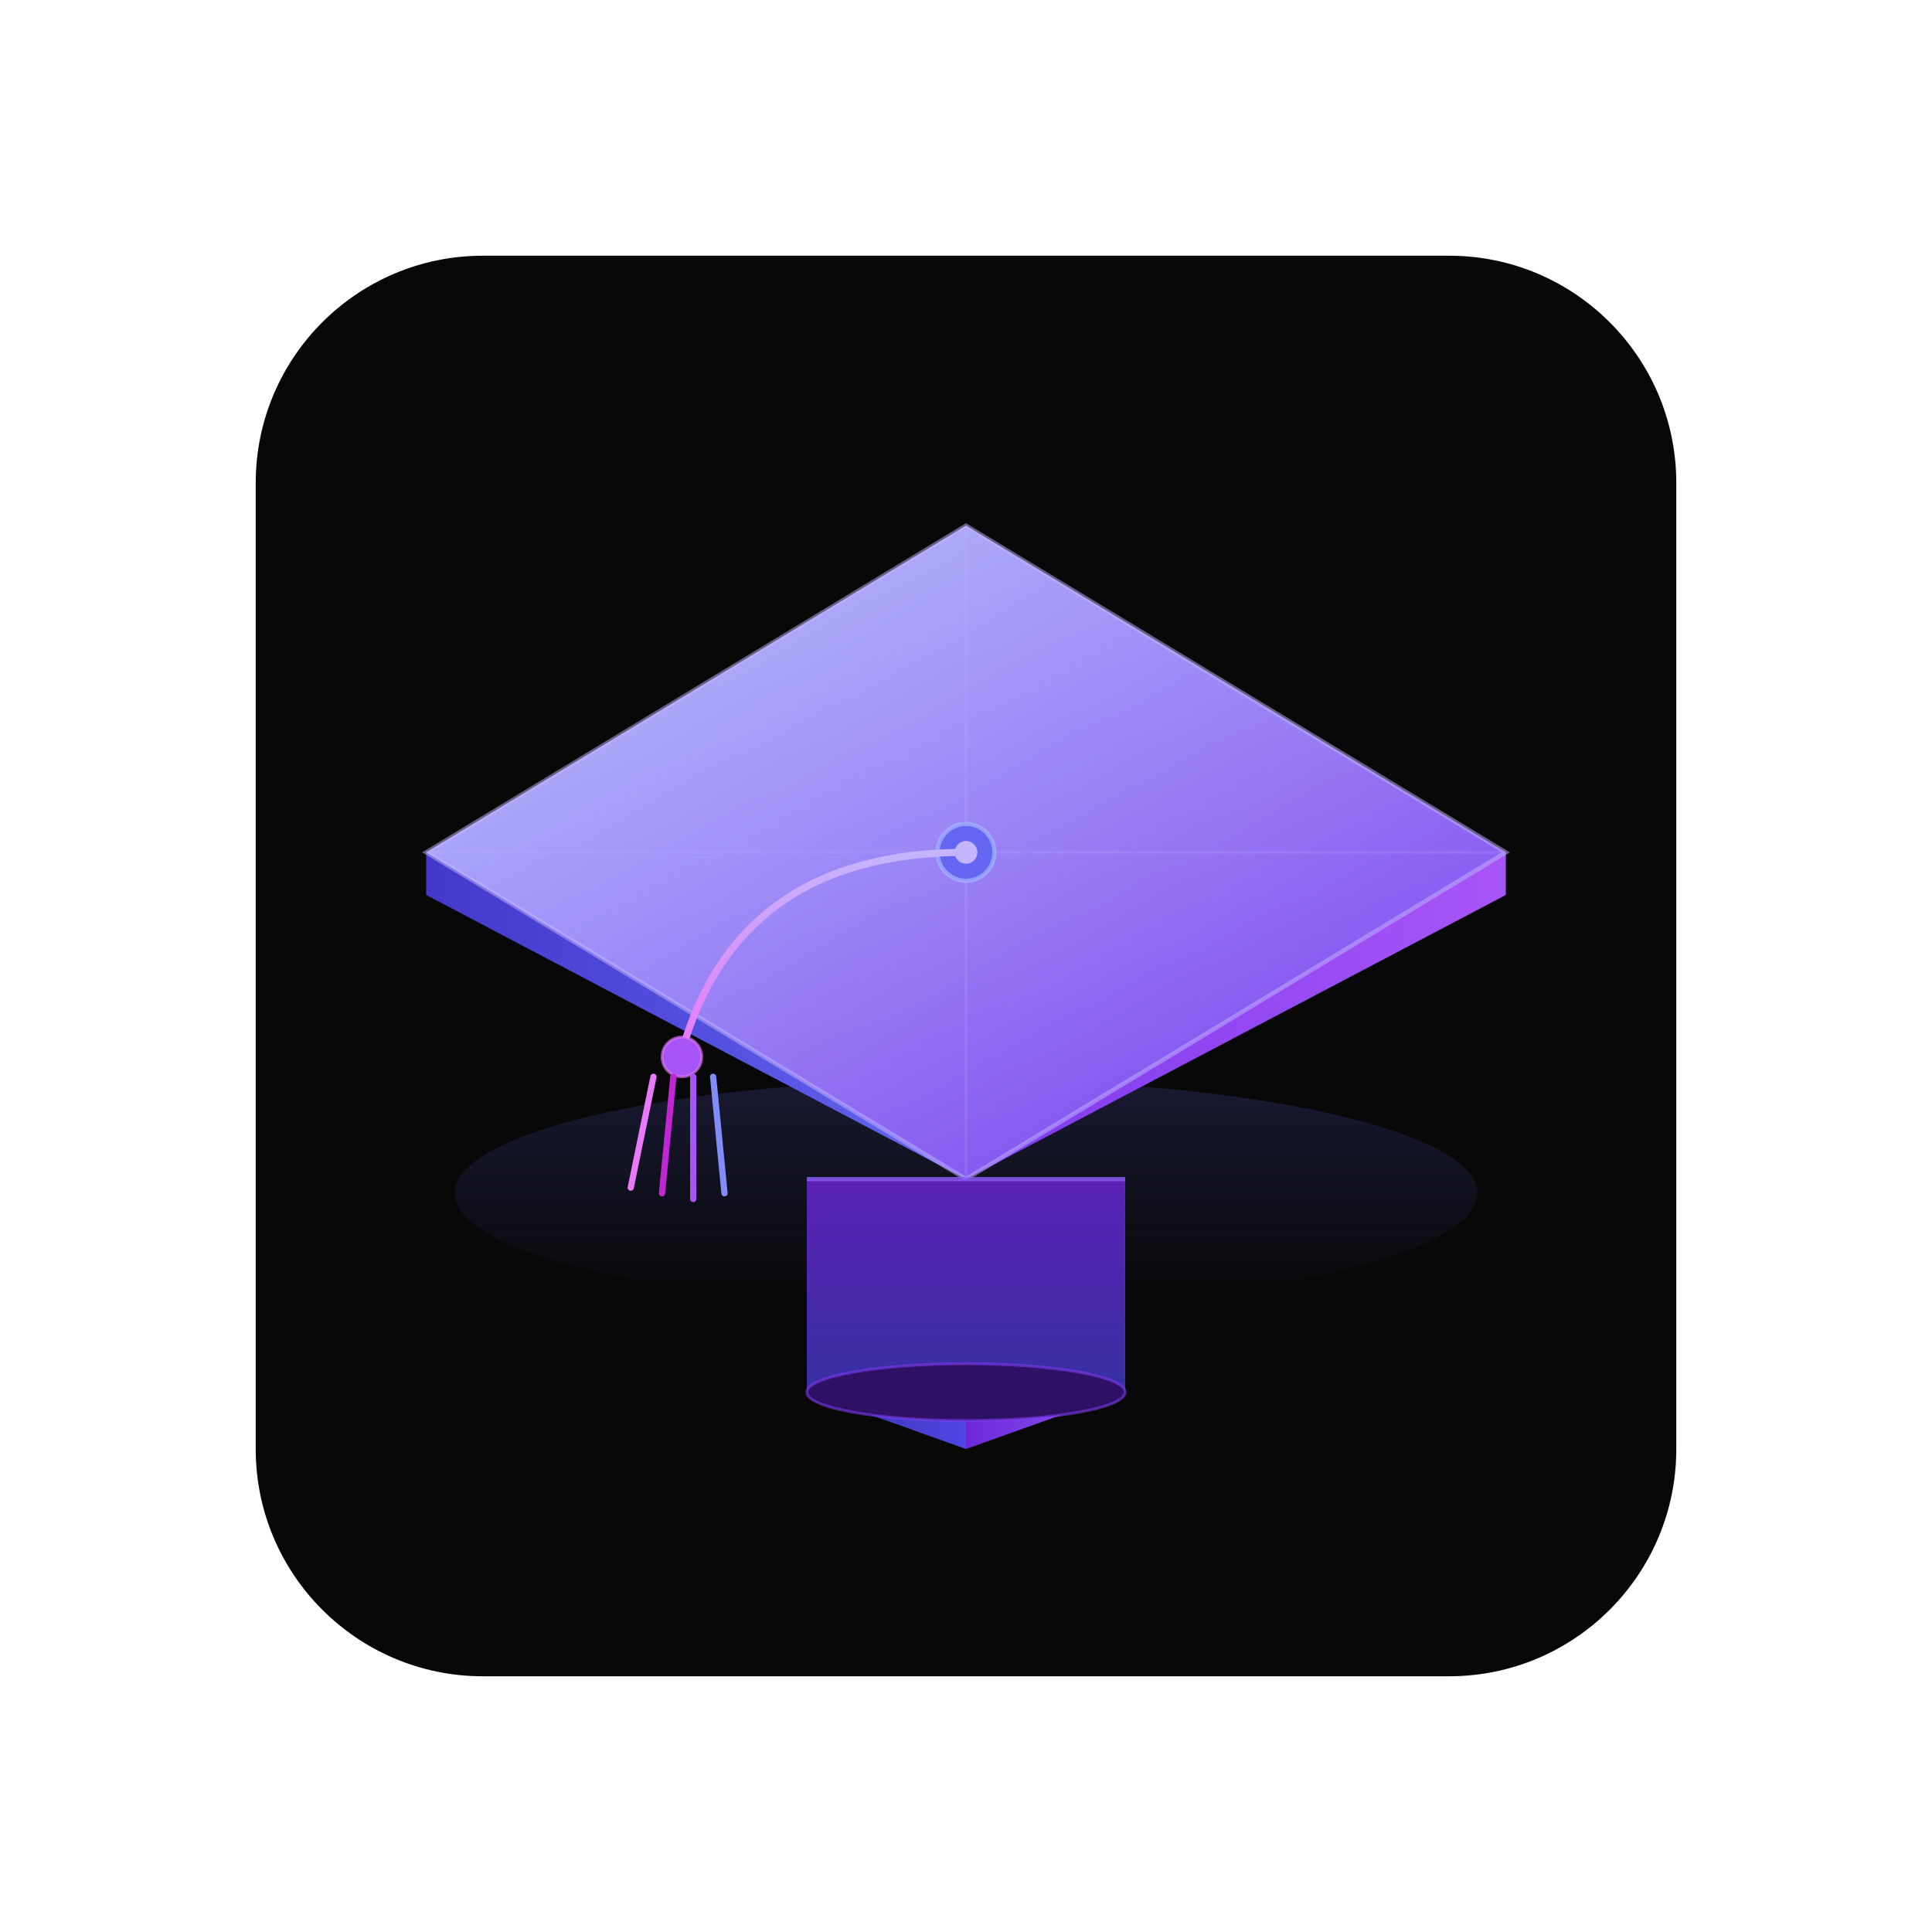
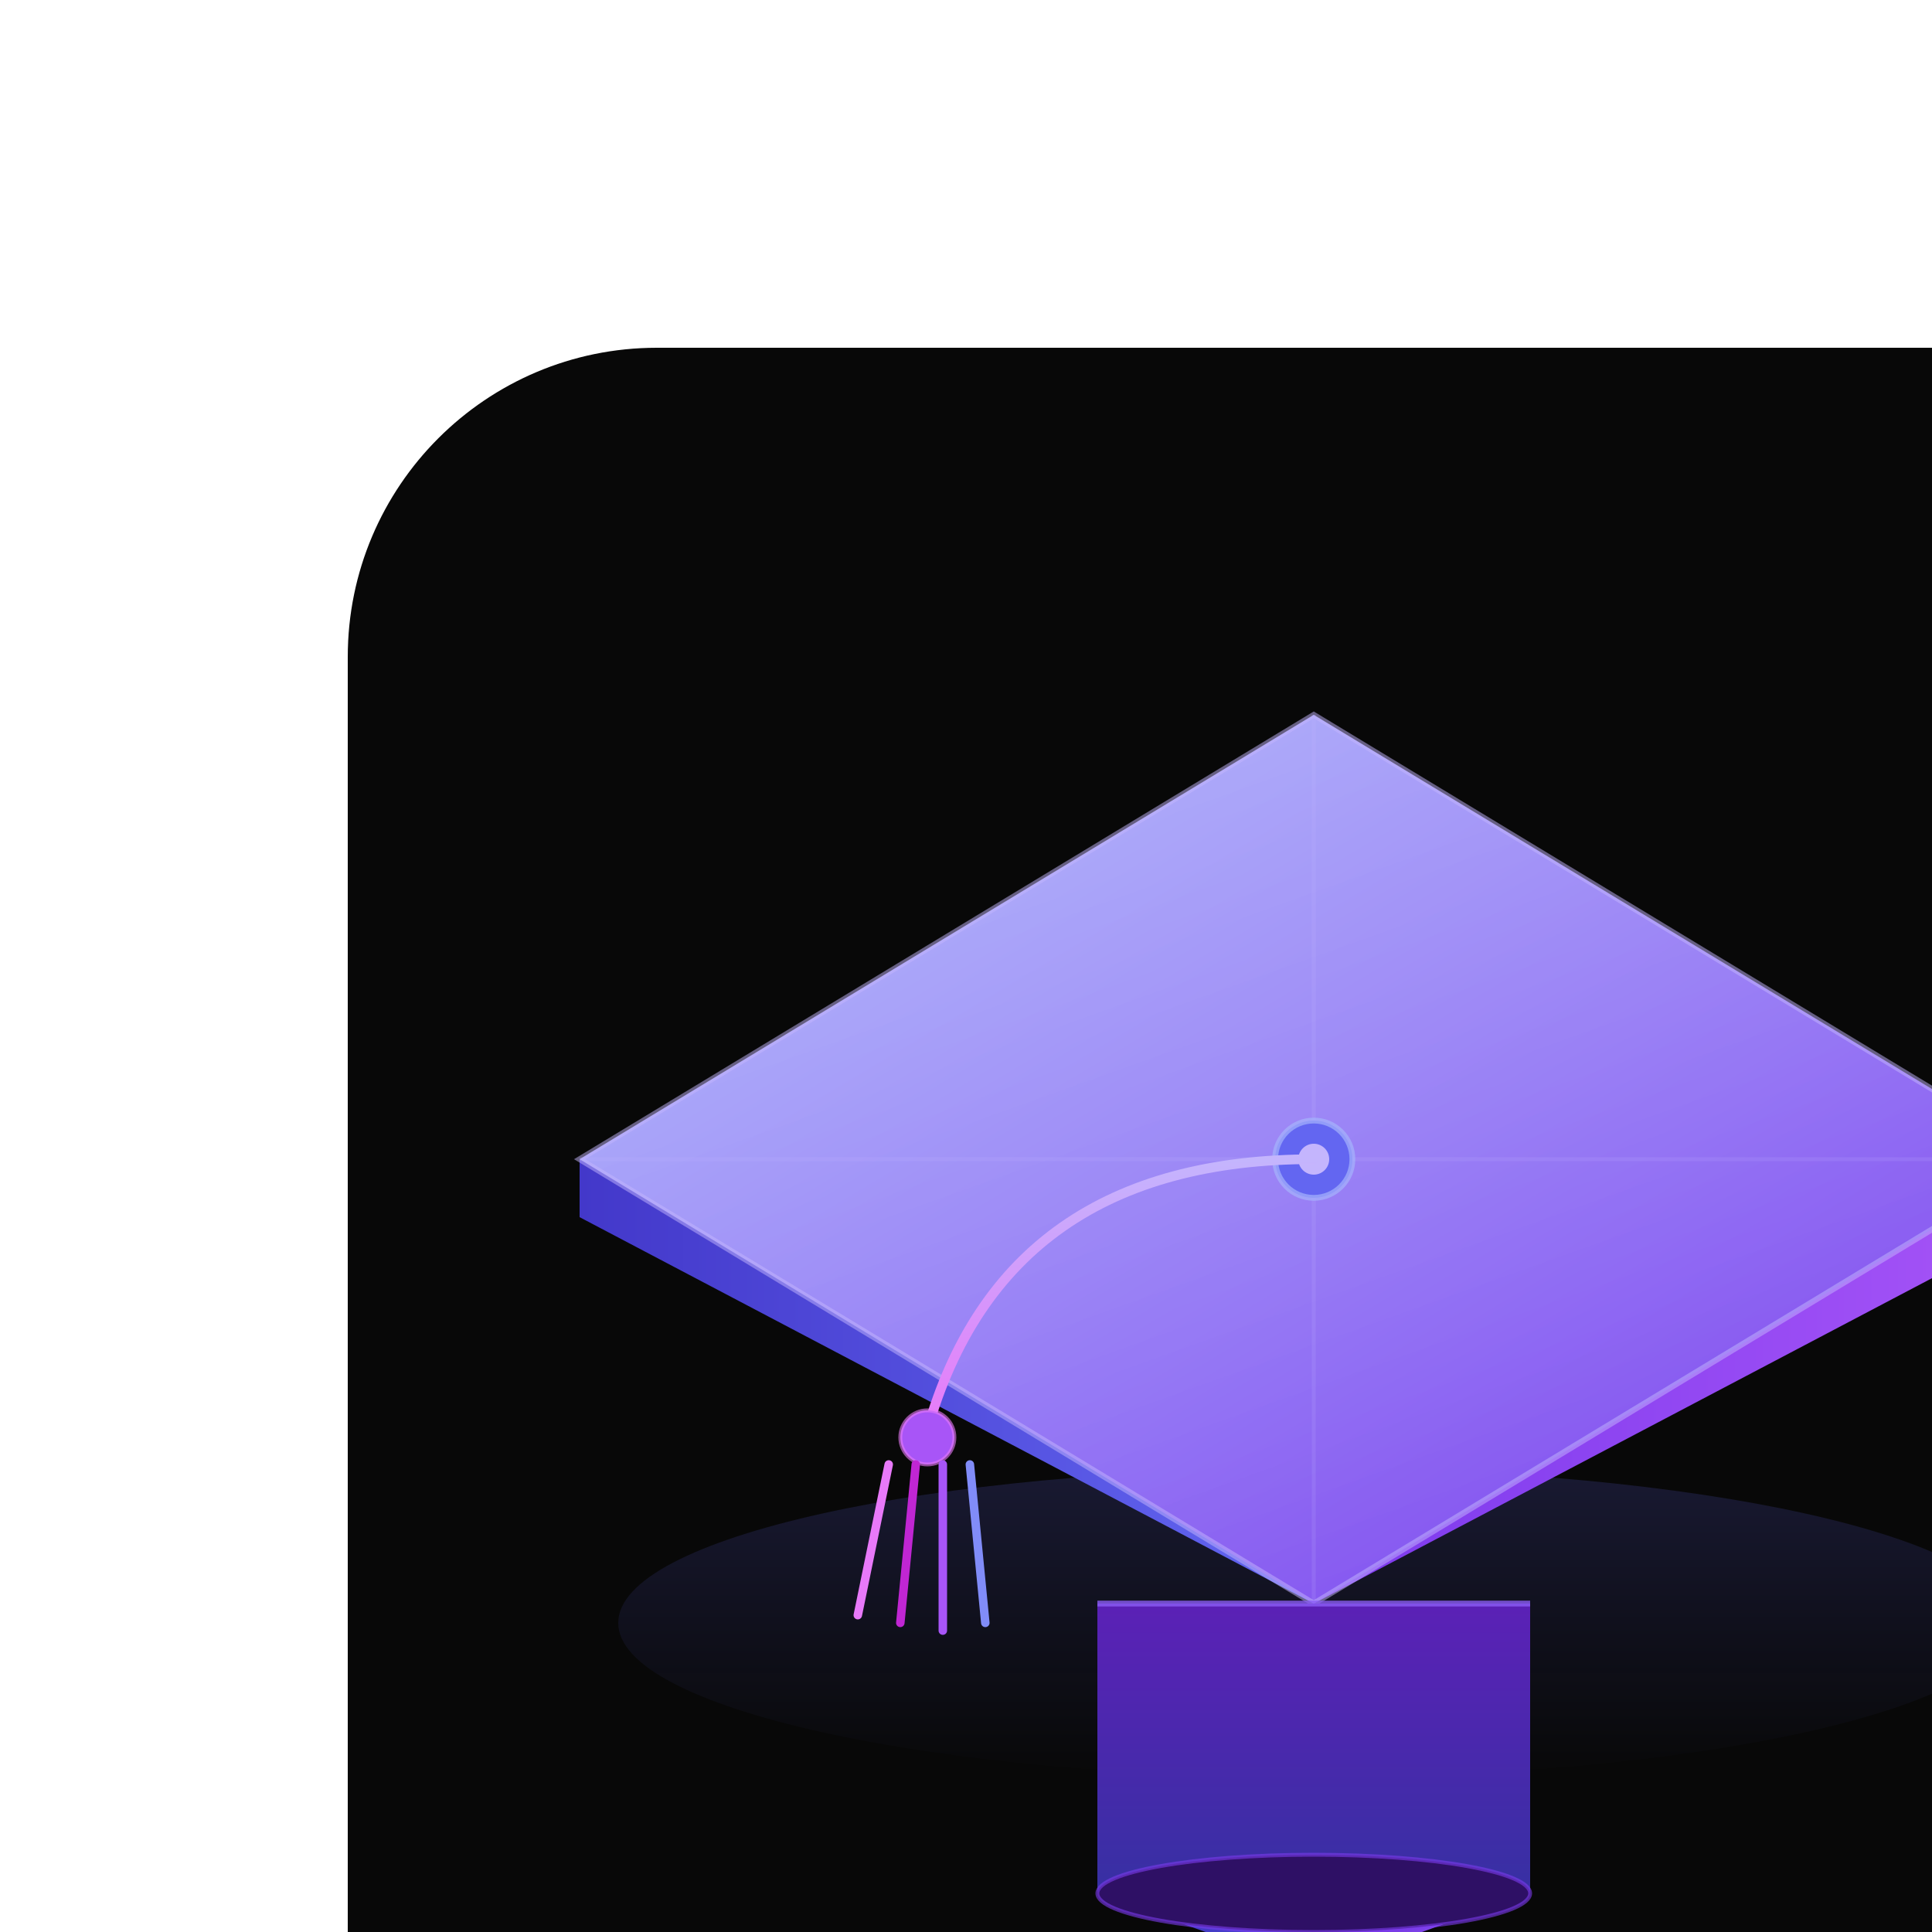
- <svg xmlns="http://www.w3.org/2000/svg" width="100%" viewBox="0 0 680 680" role="img">
+ <svg xmlns="http://www.w3.org/2000/svg" width="100%" viewBox="0 0 500 500" role="img">
  <defs>
    <linearGradient id="topFace" x1="0%" y1="0%" x2="100%" y2="100%">
      <stop offset="0%" stop-color="#a5b4fc" />
      <stop offset="100%" stop-color="#7c3aed" />
    </linearGradient>
    <linearGradient id="leftFace" x1="0%" y1="0%" x2="100%" y2="0%">
      <stop offset="0%" stop-color="#4338ca" />
      <stop offset="100%" stop-color="#6366f1" />
    </linearGradient>
    <linearGradient id="rightFace" x1="0%" y1="0%" x2="100%" y2="0%">
      <stop offset="0%" stop-color="#7c3aed" />
      <stop offset="100%" stop-color="#a855f7" />
    </linearGradient>
    <linearGradient id="bodyLeft" x1="0%" y1="0%" x2="100%" y2="0%">
      <stop offset="0%" stop-color="#3730a3" />
      <stop offset="100%" stop-color="#4f46e5" />
    </linearGradient>
    <linearGradient id="bodyRight" x1="0%" y1="0%" x2="100%" y2="0%">
      <stop offset="0%" stop-color="#6d28d9" />
      <stop offset="100%" stop-color="#8b5cf6" />
    </linearGradient>
    <linearGradient id="bodyFront" x1="0%" y1="0%" x2="0%" y2="100%">
      <stop offset="0%" stop-color="#5b21b6" />
      <stop offset="100%" stop-color="#3730a3" />
    </linearGradient>
    <linearGradient id="shine" x1="0%" y1="0%" x2="60%" y2="100%">
      <stop offset="0%" stop-color="#fff" stop-opacity="0.22" />
      <stop offset="100%" stop-color="#fff" stop-opacity="0" />
    </linearGradient>
    <linearGradient id="tasselStr" x1="0%" y1="0%" x2="0%" y2="100%">
      <stop offset="0%" stop-color="#c4b5fd" />
      <stop offset="100%" stop-color="#e879f9" />
    </linearGradient>
    <linearGradient id="glow" x1="0%" y1="0%" x2="0%" y2="100%">
      <stop offset="0%" stop-color="#6366f1" stop-opacity="0.18" />
      <stop offset="100%" stop-color="#6366f1" stop-opacity="0" />
    </linearGradient>
  </defs>
  <rect x="90" y="90" width="500" height="500" rx="80" fill="#080808" />
  <ellipse cx="340" cy="420" rx="180" ry="40" fill="url(#glow)" />
  <polygon points="150,300  340,400  340,415  150,315" fill="url(#leftFace)" />
  <polygon points="530,300  340,400  340,415  530,315" fill="url(#rightFace)" />
  <polygon points="340,185  530,300  340,415  150,300" fill="url(#topFace)" />
  <polygon points="340,185  530,300  340,415  150,300" fill="url(#shine)" />
  <polygon points="340,185  530,300  340,415  150,300" fill="none" stroke="#c4b5fd" stroke-width="1.5" opacity="0.5" />
  <line x1="340" y1="185" x2="340" y2="415" stroke="#c4b5fd" stroke-width="1" opacity="0.15" />
  <line x1="150" y1="300" x2="530" y2="300" stroke="#c4b5fd" stroke-width="1" opacity="0.15" />
  <polygon points="284,415  284,490  340,510  340,435" fill="url(#bodyLeft)" />
  <polygon points="396,415  396,490  340,510  340,435" fill="url(#bodyRight)" />
  <polygon points="284,415  396,415  396,490  284,490" fill="url(#bodyFront)" />
  <line x1="284" y1="415" x2="396" y2="415" stroke="#8b5cf6" stroke-width="1.5" opacity="0.8" />
  <ellipse cx="340" cy="490" rx="56" ry="10" fill="#2e1065" />
  <ellipse cx="340" cy="490" rx="56" ry="10" fill="none" stroke="#7c3aed" stroke-width="1" opacity="0.6" />
  <circle cx="340" cy="300" r="10" fill="#6366f1" />
  <circle cx="340" cy="300" r="10" fill="none" stroke="#a5b4fc" stroke-width="1.5" opacity="0.7" />
  <circle cx="340" cy="300" r="4" fill="#c4b5fd" />
  <path d="M340,300 Q260,300 240,370" fill="none" stroke="url(#tasselStr)" stroke-width="2.5" stroke-linecap="round" />
  <circle cx="240" cy="372" r="7" fill="#a855f7" />
  <circle cx="240" cy="372" r="7" fill="none" stroke="#e879f9" stroke-width="1" opacity="0.6" />
  <line x1="230" y1="379" x2="222" y2="418" stroke="#e879f9" stroke-width="2.2" stroke-linecap="round" />
  <line x1="237" y1="379" x2="233" y2="420" stroke="#c026d3" stroke-width="2.2" stroke-linecap="round" />
  <line x1="244" y1="379" x2="244" y2="422" stroke="#a855f7" stroke-width="2.2" stroke-linecap="round" />
  <line x1="251" y1="379" x2="255" y2="420" stroke="#818cf8" stroke-width="2.2" stroke-linecap="round" />
</svg>
